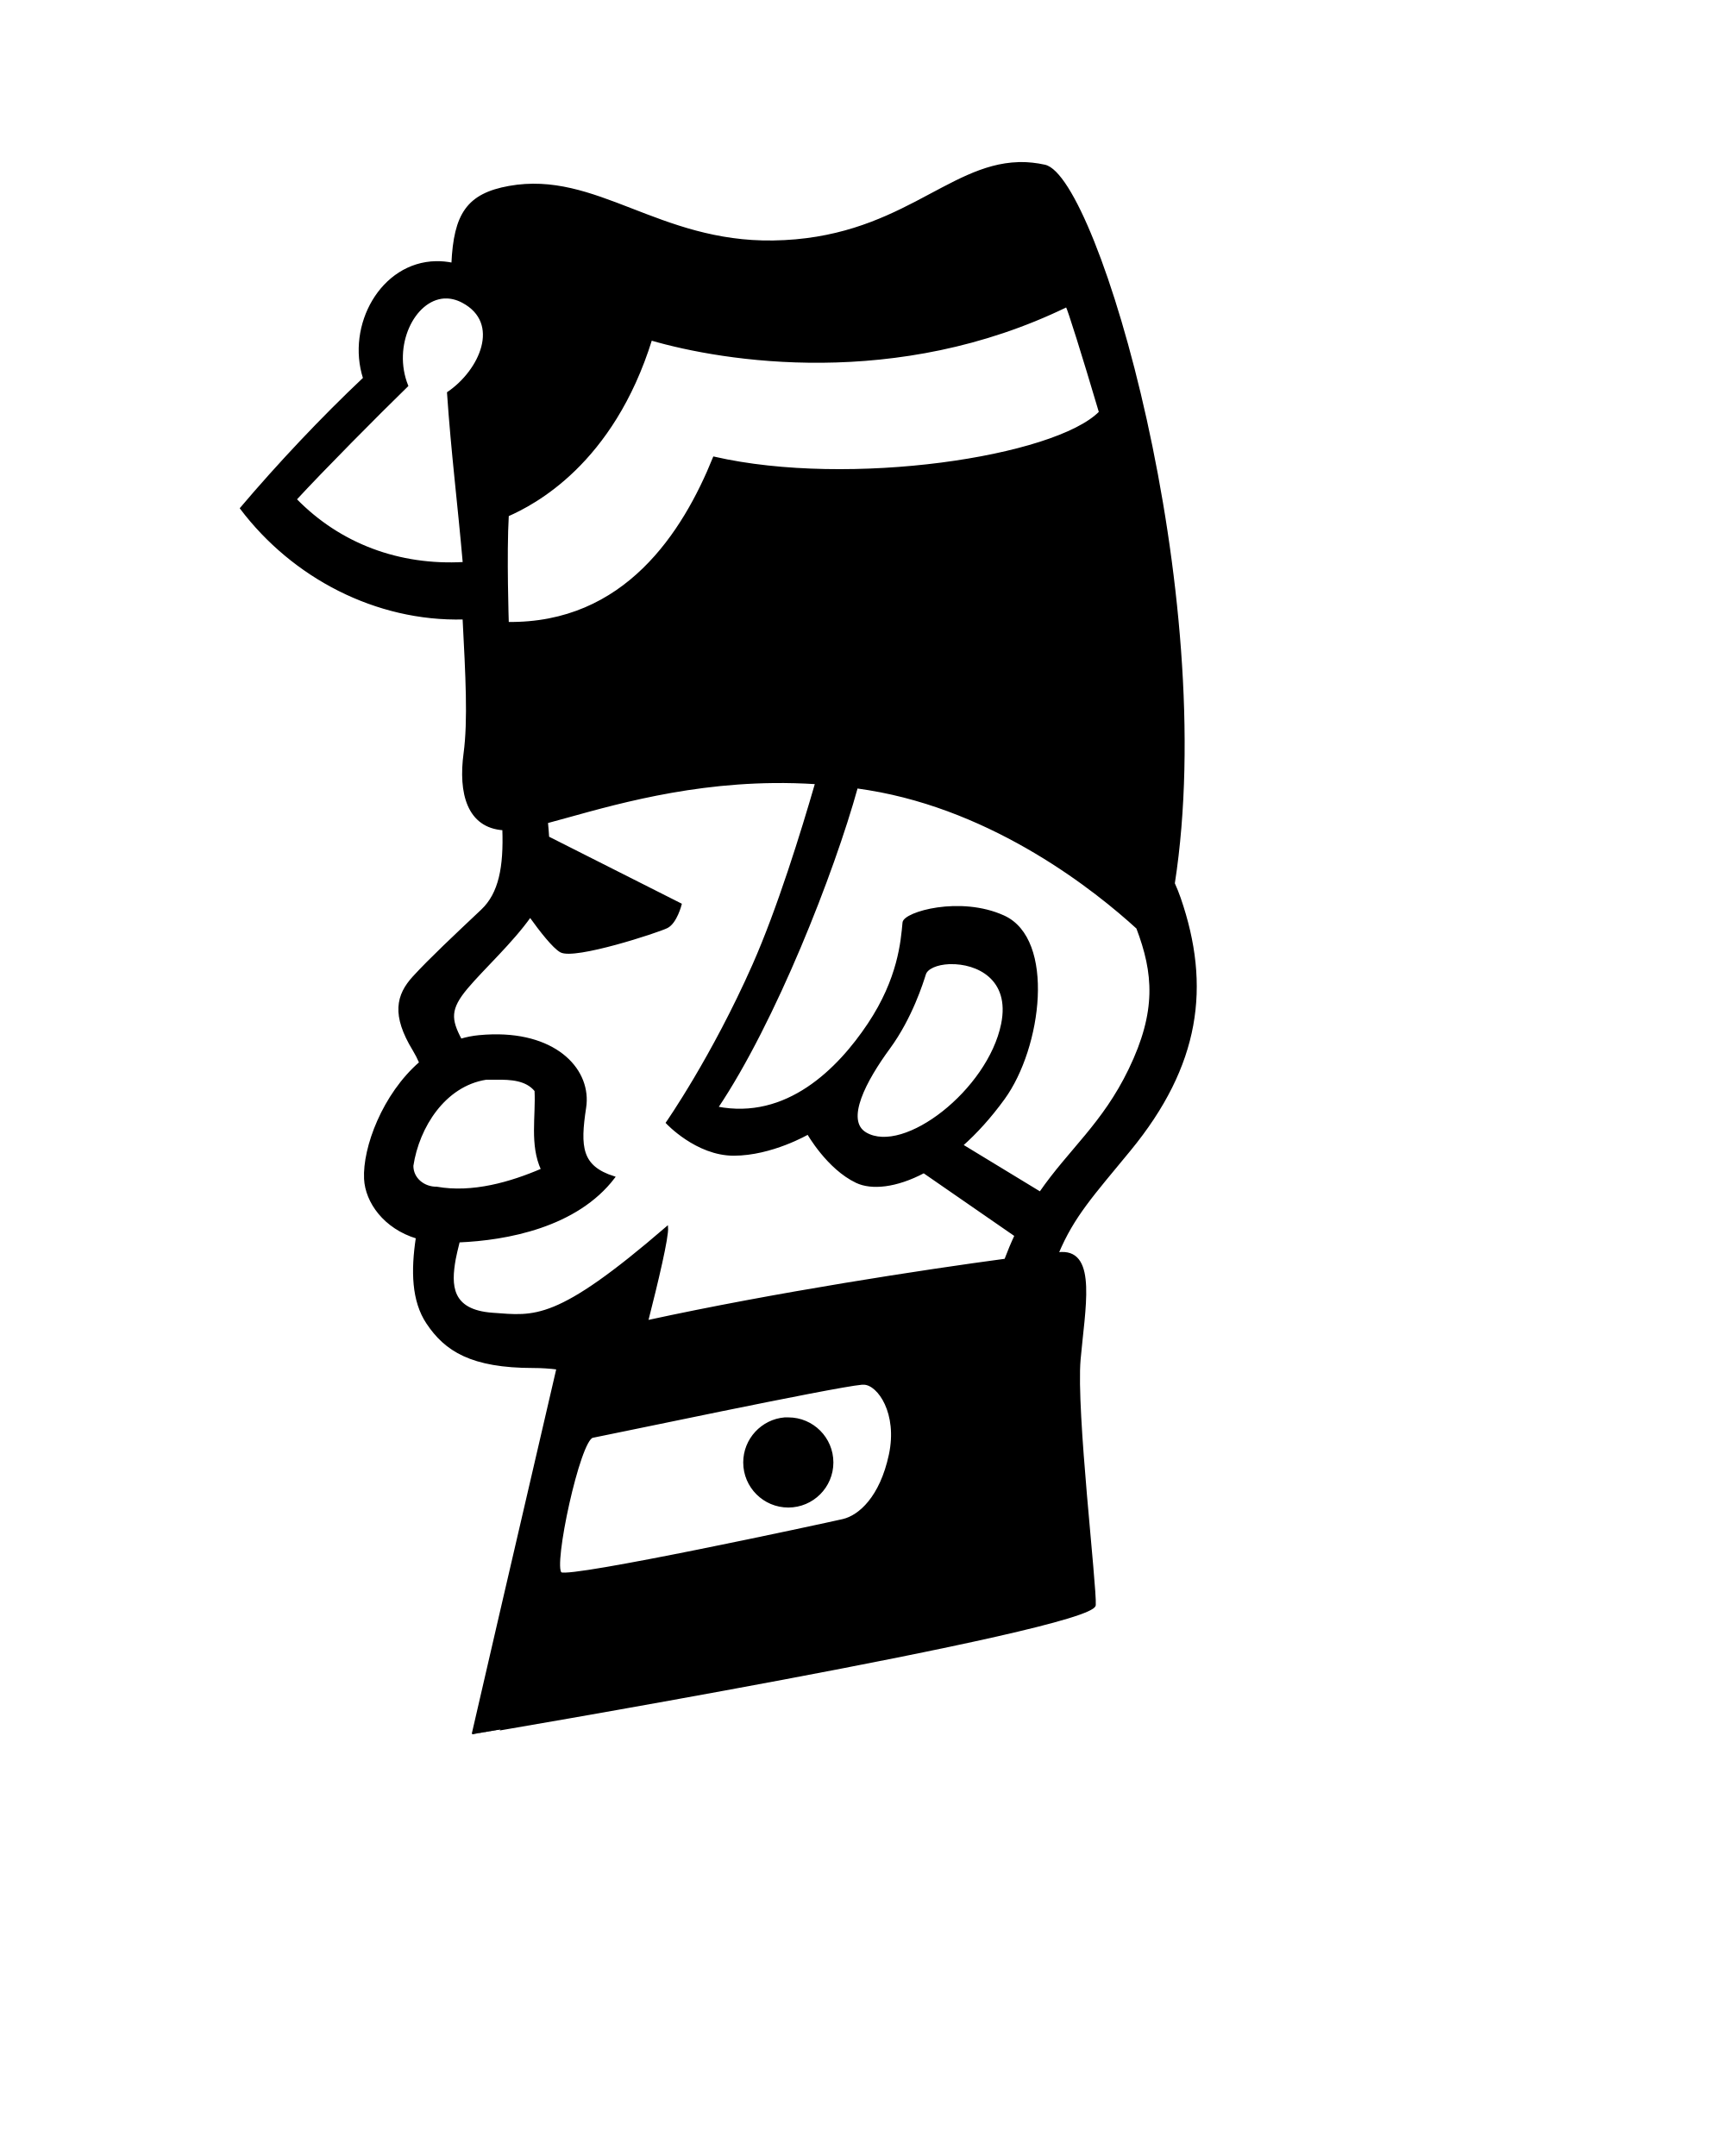
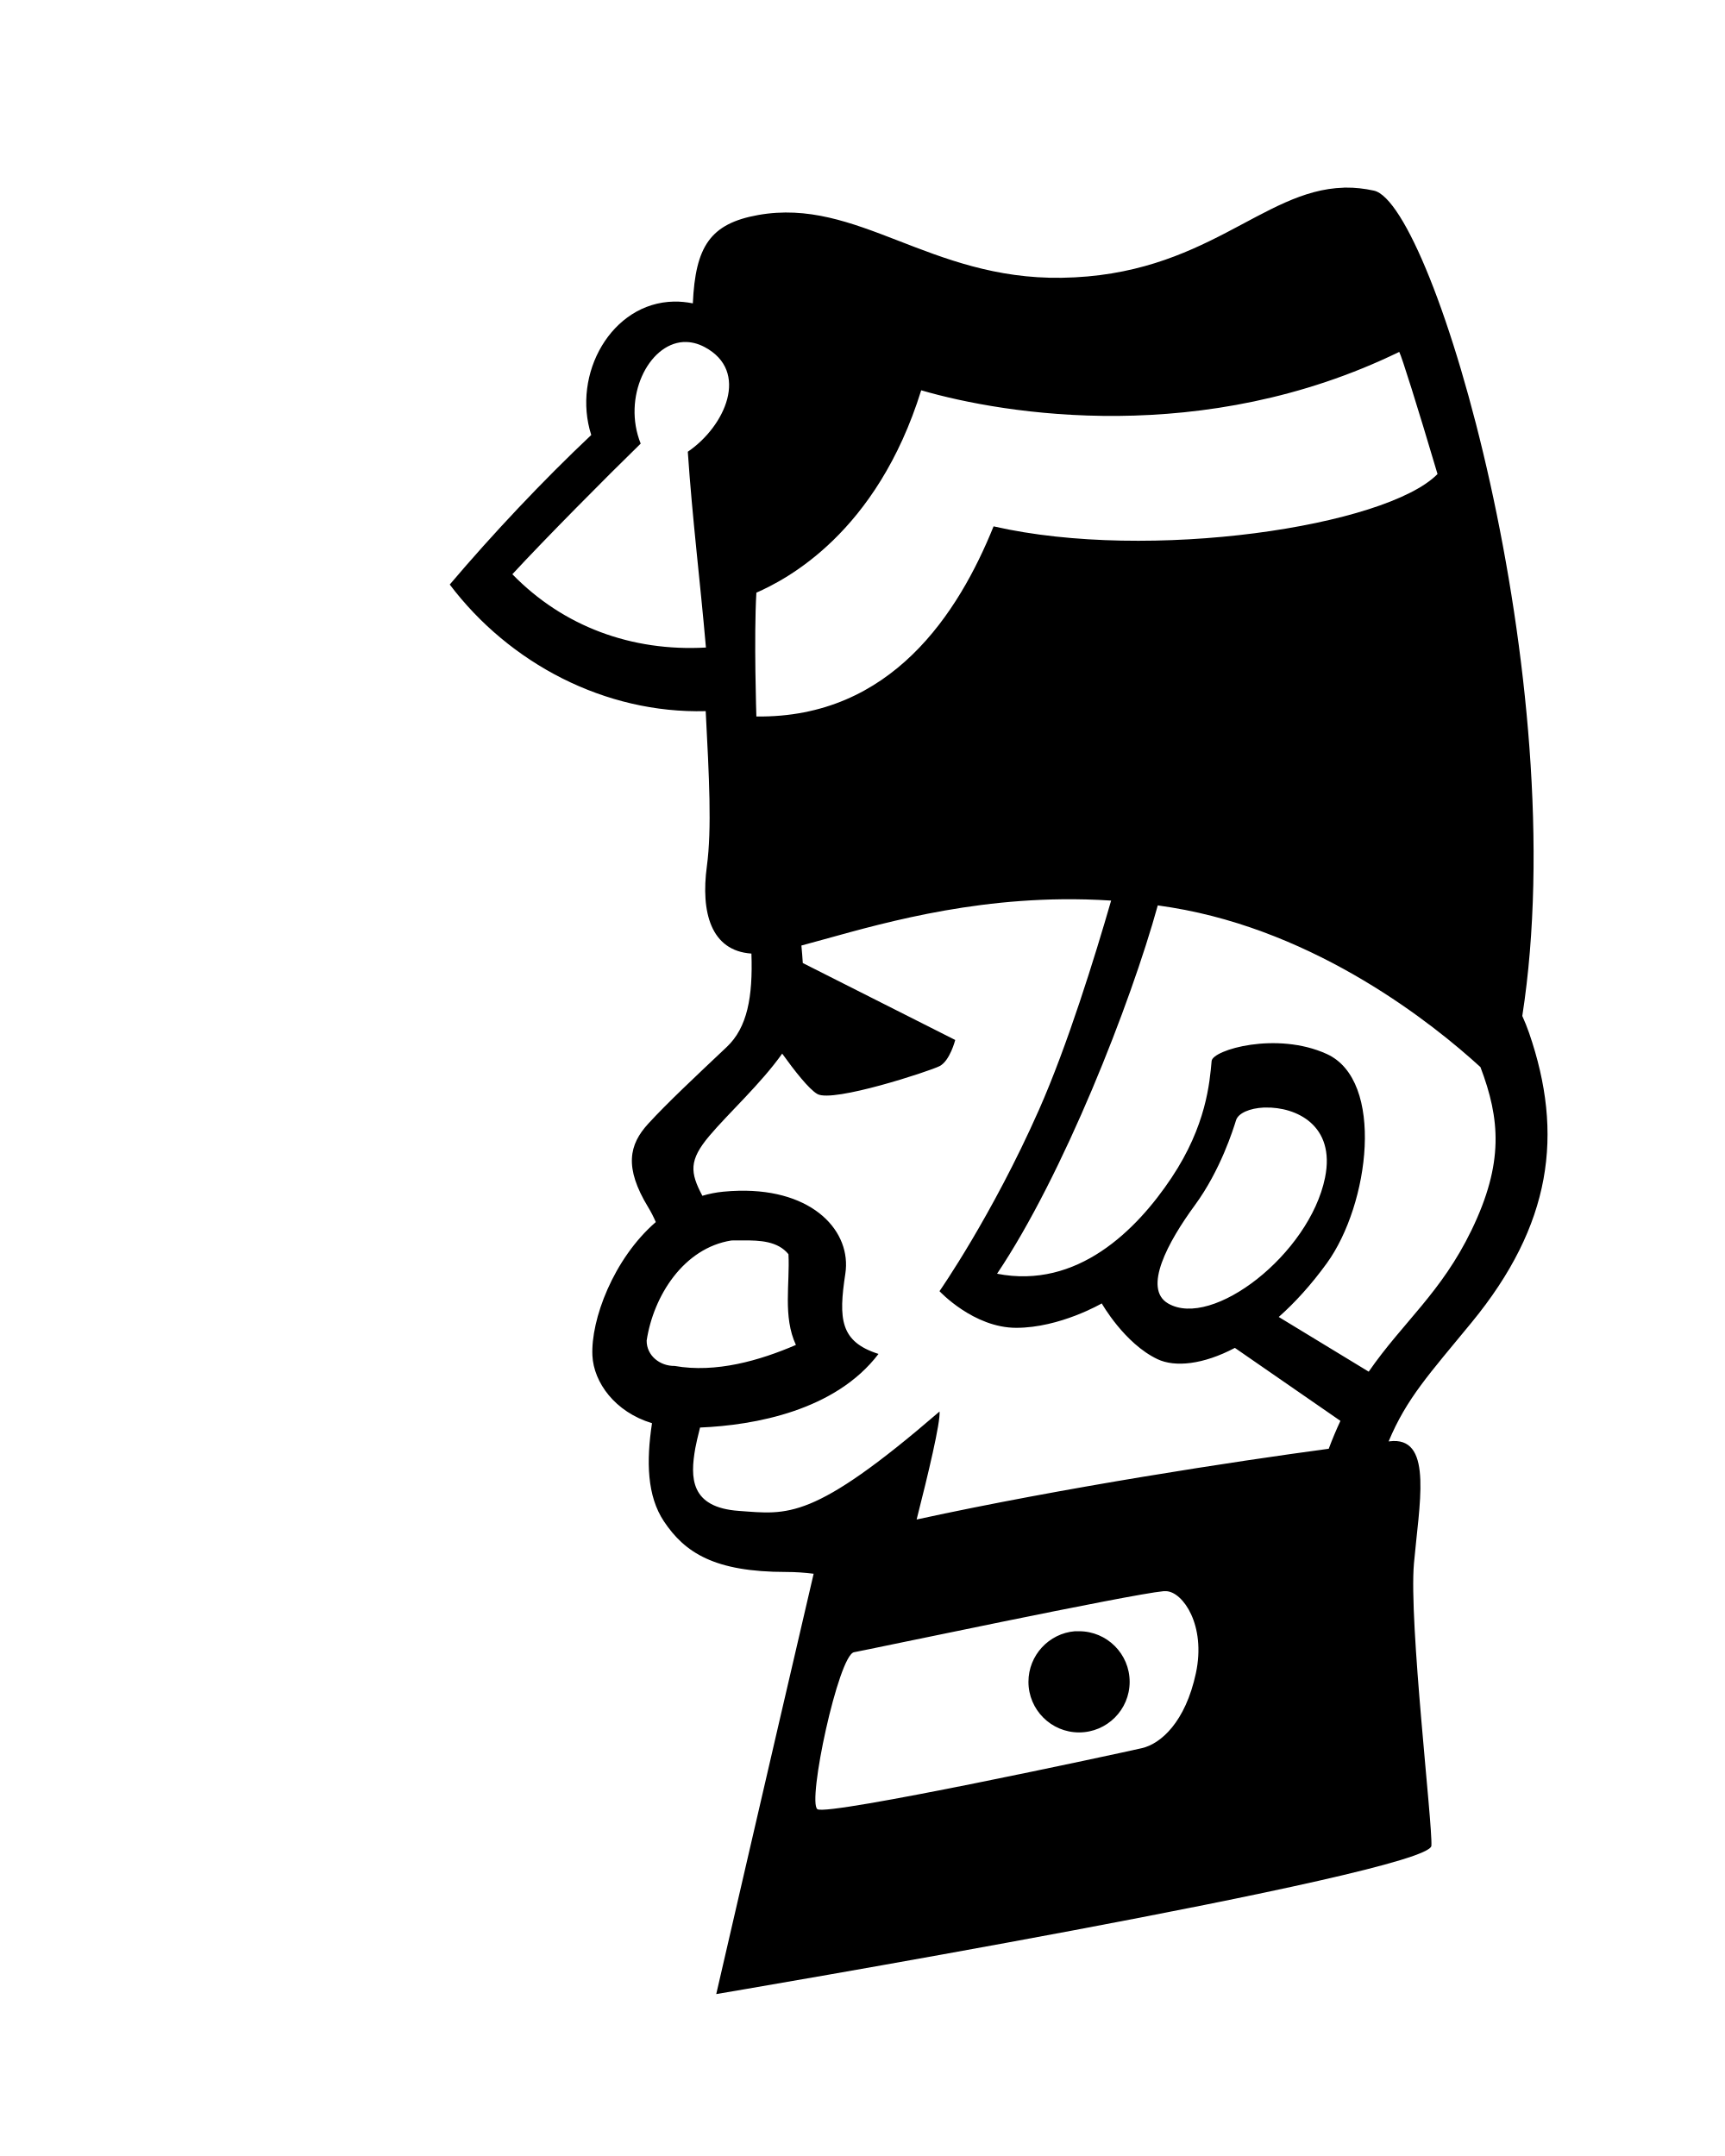
<svg xmlns="http://www.w3.org/2000/svg" viewBox="0 0 800 1000">
-   <g fill="currentColor">
-     <path style="opacity:1;fill:#000000;fill-opacity:1;fill-rule:evenodd;stroke:#000000;stroke-width:1px;stroke-linecap:butt;stroke-linejoin:miter;stroke-opacity:1" d="M 472.528,75.665 C 472.451,75.674 472.395,75.694 472.309,75.696 C 439.294,76.651 416.595,111.177 358.559,112.04 C 305.23,112.832 276.331,79.53 236.153,86.727 C 216.84,90.187 210.878,99.414 209.84,122.352 C 207.232,121.836 204.695,121.589 202.247,121.634 C 176.957,122.094 160.988,150.965 168.872,175.446 C 149.352,193.855 129.172,215.284 111.809,235.759 C 135.864,267.59 174.407,287.883 215.028,286.821 C 216.393,313.223 217.546,334.205 215.497,349.384 C 213.007,367.828 217.064,383.496 233.465,384.602 C 234.079,402.073 231.818,414.429 223.528,422.259 C 210.866,434.217 199.61,444.755 191.872,453.196 C 184.134,461.637 182.023,470.798 191.872,486.977 C 192.988,488.812 193.999,490.785 194.903,492.884 C 177.788,507.728 168.638,532.328 169.34,546.759 C 169.864,557.516 178.372,569.478 193.372,574.009 C 191.027,589.447 191.37,603.381 198.184,613.602 C 206.625,626.264 218.593,634.009 247.434,634.009 C 251.327,634.009 255.043,634.282 258.559,634.727 C 239.634,715.948 219.278,804.259 219.278,804.259 C 219.278,804.258 506.981,755.701 507.684,744.446 C 508.218,735.905 498.543,654.426 500.653,630.509 C 502.73,606.965 508.211,580.669 492.278,581.196 C 492.025,581.204 491.792,581.237 491.528,581.259 C 491.207,581.285 490.836,581.314 490.434,581.352 C 497.726,563.931 506.739,554.272 523.872,533.415 C 556.23,494.022 561.159,457.434 547.09,416.634 C 546.293,414.32 545.364,412.031 544.34,409.759 C 565.284,274.929 508.695,82.179 484.497,76.884 C 480.574,76.025 476.826,75.631 473.215,75.665 C 473.062,75.666 472.897,75.658 472.747,75.665 C 472.714,75.666 472.656,75.664 472.622,75.665 C 472.594,75.667 472.553,75.662 472.528,75.665 z M 205.997,137.946 C 206.052,137.943 206.097,137.949 206.153,137.946 C 206.16,137.946 206.177,137.946 206.184,137.946 C 206.21,137.946 206.252,137.946 206.278,137.946 C 206.285,137.946 206.302,137.946 206.309,137.946 C 208.967,137.842 211.772,138.479 214.59,139.977 C 232.925,149.724 222.816,172.001 207.809,182.196 C 209.707,209.947 212.7,233.455 215.122,261.165 C 185.133,262.856 157.536,252.654 137.059,231.602 C 149.76,217.818 175.353,192.005 188.809,178.915 C 181.356,160.352 191.816,138.83 205.997,137.946 z M 494.684,141.946 C 494.688,141.946 494.713,141.946 494.715,141.946 C 494.719,141.949 494.744,141.974 494.747,141.977 C 494.746,141.979 494.747,142.001 494.747,142.009 C 495.596,143.412 502.074,163.93 510.153,191.196 C 489.401,212.3 394.08,226.71 331.122,212.29 C 317.053,247.111 289.983,289.681 235.465,288.977 C 235.465,288.977 234.41,256.978 235.465,239.04 C 247.424,233.764 283.996,215.098 301.934,157.415 C 335.7,167.263 415.898,180.284 494.684,141.946 z M 358.778,362.696 C 365.194,362.625 371.781,362.789 378.528,363.227 C 371.969,385.928 360.903,421.691 349.434,447.602 C 330.441,490.513 309.309,520.759 309.309,520.759 C 309.309,520.759 323.033,535.54 340.278,535.54 C 357.864,535.54 374.747,525.696 374.747,525.696 C 374.747,525.696 383.88,541.867 397.247,548.196 C 404.194,551.486 415.527,550.455 428.434,543.634 L 470.997,573.071 C 469.363,576.553 467.791,580.294 466.278,584.321 C 428.991,589.328 359.676,599.871 300.09,612.852 C 304.808,594.325 309.711,573.732 309.34,569.29 C 257.988,613.607 248.131,610.79 228.434,609.384 C 208.737,607.977 208.73,595.998 210.84,584.04 C 211.158,582.237 211.847,579.378 212.747,575.759 C 234.858,574.84 267.354,568.897 284.715,546.071 C 269.239,541.147 268.539,532.039 271.34,513.696 C 273.908,496.883 258.687,479.594 228.372,480.259 C 226.351,480.303 224.276,480.424 222.122,480.634 C 219.198,480.918 216.389,481.482 213.684,482.29 C 208.679,472.857 208.231,467.949 216.497,458.134 C 224.158,449.036 237.335,437.024 245.872,424.946 C 250.717,431.707 256.712,439.381 260.09,441.259 C 266.421,444.776 305.088,432.119 309.309,430.009 C 313.53,427.898 315.653,419.446 315.653,419.446 L 254.184,388.415 C 254.039,386.058 253.839,383.682 253.622,381.352 C 276.312,375.352 313.17,363.203 358.778,362.696 z M 397.34,365.165 C 399.177,365.423 401.016,365.705 402.872,366.009 C 461.877,375.664 508.597,413.134 527.465,430.384 C 535.392,451.295 536.966,469.042 523.872,496.134 C 511.671,521.377 496.18,533.284 482.403,553.227 L 446.122,531.165 C 452.599,525.425 459.157,518.251 465.497,509.509 C 482.732,485.742 488.996,435.817 465.497,425.102 C 445.283,415.885 419.476,423.431 419.059,427.915 C 418.246,436.663 416.941,453.936 402.872,475.04 C 388.803,496.143 364.887,520.058 332.528,513.727 C 359.247,473.933 386.406,404.732 397.34,365.165 z M 440.153,446.696 C 440.243,446.692 440.343,446.699 440.434,446.696 C 440.574,446.691 440.7,446.699 440.84,446.696 C 452.932,446.436 469.148,453.673 464.778,475.04 C 458.492,505.773 419.314,536.159 401.465,525.696 C 391.265,519.717 401.423,500.912 412.309,486.071 C 422.669,471.947 427.777,455.415 428.903,451.821 C 429.808,448.931 434.455,446.958 440.153,446.696 z M 226.184,500.29 C 226.279,500.286 226.371,500.293 226.465,500.29 C 226.592,500.286 226.714,500.293 226.84,500.29 C 227.009,500.286 227.17,500.293 227.34,500.29 C 227.568,500.285 227.797,500.293 228.028,500.29 C 228.336,500.285 228.653,500.293 228.965,500.29 C 229.381,500.285 229.794,500.293 230.215,500.29 C 236.833,500.241 244.112,500.556 248.403,505.852 C 249.025,517.809 246.103,530.984 251.403,542.446 C 236.891,548.702 219.126,553.875 202.497,550.915 C 196.643,551.003 191.191,546.823 191.215,540.696 C 193.962,522.61 206.149,503.38 225.34,500.321 C 225.614,500.324 225.9,500.301 226.184,500.29 z M 399.684,641.759 C 399.687,641.758 399.709,641.758 399.715,641.759 C 399.742,641.759 399.783,641.758 399.809,641.759 C 399.812,641.758 399.834,641.758 399.84,641.759 C 399.847,641.759 399.868,641.759 399.872,641.759 C 399.898,641.759 399.94,641.758 399.965,641.759 C 399.969,641.758 399.99,641.758 399.997,641.759 C 400,641.758 400.022,641.758 400.028,641.759 C 400.049,641.759 400.07,641.758 400.09,641.759 C 400.097,641.759 400.119,641.759 400.122,641.759 C 400.399,641.74 400.614,641.751 400.778,641.759 C 407.456,642.062 416.866,655.451 412.715,674.821 C 408.495,694.518 398.598,703.303 390.934,705.071 C 381.789,707.181 264.311,732.51 260.09,729.696 C 255.87,726.882 268.574,667.526 274.84,666.384 C 281.198,665.224 386.083,643.015 399.684,641.759 z M 363.934,657.915 C 353.45,658.765 345.184,667.621 345.184,678.321 C 345.184,689.582 354.33,698.727 365.59,698.727 C 376.851,698.727 385.997,689.582 385.997,678.321 C 385.997,667.06 376.851,657.915 365.59,657.915 C 365.546,657.915 365.509,657.914 365.465,657.915 C 365.247,657.916 365.026,657.907 364.809,657.915 C 364.724,657.918 364.644,657.91 364.559,657.915 C 364.475,657.919 364.393,657.91 364.309,657.915 C 364.278,657.915 364.215,657.914 364.184,657.915 C 364.153,657.915 364.09,657.914 364.059,657.915 C 364.018,657.918 363.975,657.911 363.934,657.915 z " id="path2184" />
+   <g transform="translate(80, 0) scale(1.15)" fill="currentColor">
+     <path d="M 472.528,75.665 C 472.451,75.674 472.395,75.694 472.309,75.696 C 439.294,76.651 416.595,111.177 358.559,112.04 C 305.23,112.832 276.331,79.53 236.153,86.727 C 216.84,90.187 210.878,99.414 209.84,122.352 C 207.232,121.836 204.695,121.589 202.247,121.634 C 176.957,122.094 160.988,150.965 168.872,175.446 C 149.352,193.855 129.172,215.284 111.809,235.759 C 135.864,267.59 174.407,287.883 215.028,286.821 C 216.393,313.223 217.546,334.205 215.497,349.384 C 213.007,367.828 217.064,383.496 233.465,384.602 C 234.079,402.073 231.818,414.429 223.528,422.259 C 210.866,434.217 199.61,444.755 191.872,453.196 C 184.134,461.637 182.023,470.798 191.872,486.977 C 192.988,488.812 193.999,490.785 194.903,492.884 C 177.788,507.728 168.638,532.328 169.34,546.759 C 169.864,557.516 178.372,569.478 193.372,574.009 C 191.027,589.447 191.37,603.381 198.184,613.602 C 206.625,626.264 218.593,634.009 247.434,634.009 C 251.327,634.009 255.043,634.282 258.559,634.727 C 239.634,715.948 219.278,804.259 219.278,804.259 C 219.278,804.258 506.981,755.701 507.684,744.446 C 508.218,735.905 498.543,654.426 500.653,630.509 C 502.73,606.965 508.211,580.669 492.278,581.196 C 492.025,581.204 491.792,581.237 491.528,581.259 C 491.207,581.285 490.836,581.314 490.434,581.352 C 497.726,563.931 506.739,554.272 523.872,533.415 C 556.23,494.022 561.159,457.434 547.09,416.634 C 546.293,414.32 545.364,412.031 544.34,409.759 C 565.284,274.929 508.695,82.179 484.497,76.884 C 480.574,76.025 476.826,75.631 473.215,75.665 C 473.062,75.666 472.897,75.658 472.747,75.665 C 472.714,75.666 472.656,75.664 472.622,75.665 C 472.594,75.667 472.553,75.662 472.528,75.665 z M 205.997,137.946 C 206.052,137.943 206.097,137.949 206.153,137.946 C 206.16,137.946 206.177,137.946 206.184,137.946 C 206.21,137.946 206.252,137.946 206.278,137.946 C 206.285,137.946 206.302,137.946 206.309,137.946 C 208.967,137.842 211.772,138.479 214.59,139.977 C 232.925,149.724 222.816,172.001 207.809,182.196 C 209.707,209.947 212.7,233.455 215.122,261.165 C 185.133,262.856 157.536,252.654 137.059,231.602 C 149.76,217.818 175.353,192.005 188.809,178.915 C 181.356,160.352 191.816,138.83 205.997,137.946 z M 494.684,141.946 C 494.688,141.946 494.713,141.946 494.715,141.946 C 494.719,141.949 494.744,141.974 494.747,141.977 C 494.746,141.979 494.747,142.001 494.747,142.009 C 495.596,143.412 502.074,163.93 510.153,191.196 C 489.401,212.3 394.08,226.71 331.122,212.29 C 317.053,247.111 289.983,289.681 235.465,288.977 C 235.465,288.977 234.41,256.978 235.465,239.04 C 247.424,233.764 283.996,215.098 301.934,157.415 C 335.7,167.263 415.898,180.284 494.684,141.946 z M 358.778,362.696 C 365.194,362.625 371.781,362.789 378.528,363.227 C 371.969,385.928 360.903,421.691 349.434,447.602 C 330.441,490.513 309.309,520.759 309.309,520.759 C 309.309,520.759 323.033,535.54 340.278,535.54 C 357.864,535.54 374.747,525.696 374.747,525.696 C 374.747,525.696 383.88,541.867 397.247,548.196 C 404.194,551.486 415.527,550.455 428.434,543.634 L 470.997,573.071 C 469.363,576.553 467.791,580.294 466.278,584.321 C 428.991,589.328 359.676,599.871 300.09,612.852 C 304.808,594.325 309.711,573.732 309.34,569.29 C 257.988,613.607 248.131,610.79 228.434,609.384 C 208.737,607.977 208.73,595.998 210.84,584.04 C 211.158,582.237 211.847,579.378 212.747,575.759 C 234.858,574.84 267.354,568.897 284.715,546.071 C 269.239,541.147 268.539,532.039 271.34,513.696 C 273.908,496.883 258.687,479.594 228.372,480.259 C 226.351,480.303 224.276,480.424 222.122,480.634 C 219.198,480.918 216.389,481.482 213.684,482.29 C 208.679,472.857 208.231,467.949 216.497,458.134 C 224.158,449.036 237.335,437.024 245.872,424.946 C 250.717,431.707 256.712,439.381 260.09,441.259 C 266.421,444.776 305.088,432.119 309.309,430.009 C 313.53,427.898 315.653,419.446 315.653,419.446 L 254.184,388.415 C 254.039,386.058 253.839,383.682 253.622,381.352 C 276.312,375.352 313.17,363.203 358.778,362.696 z M 397.34,365.165 C 399.177,365.423 401.016,365.705 402.872,366.009 C 461.877,375.664 508.597,413.134 527.465,430.384 C 535.392,451.295 536.966,469.042 523.872,496.134 C 511.671,521.377 496.18,533.284 482.403,553.227 L 446.122,531.165 C 452.599,525.425 459.157,518.251 465.497,509.509 C 482.732,485.742 488.996,435.817 465.497,425.102 C 445.283,415.885 419.476,423.431 419.059,427.915 C 418.246,436.663 416.941,453.936 402.872,475.04 C 388.803,496.143 364.887,520.058 332.528,513.727 C 359.247,473.933 386.406,404.732 397.34,365.165 z M 440.153,446.696 C 440.243,446.692 440.343,446.699 440.434,446.696 C 440.574,446.691 440.7,446.699 440.84,446.696 C 452.932,446.436 469.148,453.673 464.778,475.04 C 458.492,505.773 419.314,536.159 401.465,525.696 C 391.265,519.717 401.423,500.912 412.309,486.071 C 422.669,471.947 427.777,455.415 428.903,451.821 C 429.808,448.931 434.455,446.958 440.153,446.696 z M 226.184,500.29 C 226.279,500.286 226.371,500.293 226.465,500.29 C 226.592,500.286 226.714,500.293 226.84,500.29 C 227.009,500.286 227.17,500.293 227.34,500.29 C 227.568,500.285 227.797,500.293 228.028,500.29 C 228.336,500.285 228.653,500.293 228.965,500.29 C 229.381,500.285 229.794,500.293 230.215,500.29 C 236.833,500.241 244.112,500.556 248.403,505.852 C 249.025,517.809 246.103,530.984 251.403,542.446 C 236.891,548.702 219.126,553.875 202.497,550.915 C 196.643,551.003 191.191,546.823 191.215,540.696 C 193.962,522.61 206.149,503.38 225.34,500.321 C 225.614,500.324 225.9,500.301 226.184,500.29 z M 399.684,641.759 C 399.687,641.758 399.709,641.758 399.715,641.759 C 399.742,641.759 399.783,641.758 399.809,641.759 C 399.812,641.758 399.834,641.758 399.84,641.759 C 399.847,641.759 399.868,641.759 399.872,641.759 C 399.898,641.759 399.94,641.758 399.965,641.759 C 399.969,641.758 399.99,641.758 399.997,641.759 C 400,641.758 400.022,641.758 400.028,641.759 C 400.049,641.759 400.07,641.758 400.09,641.759 C 400.097,641.759 400.119,641.759 400.122,641.759 C 400.399,641.74 400.614,641.751 400.778,641.759 C 407.456,642.062 416.866,655.451 412.715,674.821 C 408.495,694.518 398.598,703.303 390.934,705.071 C 381.789,707.181 264.311,732.51 260.09,729.696 C 255.87,726.882 268.574,667.526 274.84,666.384 C 281.198,665.224 386.083,643.015 399.684,641.759 z M 363.934,657.915 C 353.45,658.765 345.184,667.621 345.184,678.321 C 345.184,689.582 354.33,698.727 365.59,698.727 C 376.851,698.727 385.997,689.582 385.997,678.321 C 385.997,667.06 376.851,657.915 365.59,657.915 C 365.546,657.915 365.509,657.914 365.465,657.915 C 365.247,657.916 365.026,657.907 364.809,657.915 C 364.724,657.918 364.644,657.91 364.559,657.915 C 364.475,657.919 364.393,657.91 364.309,657.915 C 364.278,657.915 364.215,657.914 364.184,657.915 C 364.153,657.915 364.09,657.914 364.059,657.915 C 364.018,657.918 363.975,657.911 363.934,657.915 z " id="path2184" />
  </g>
</svg>
